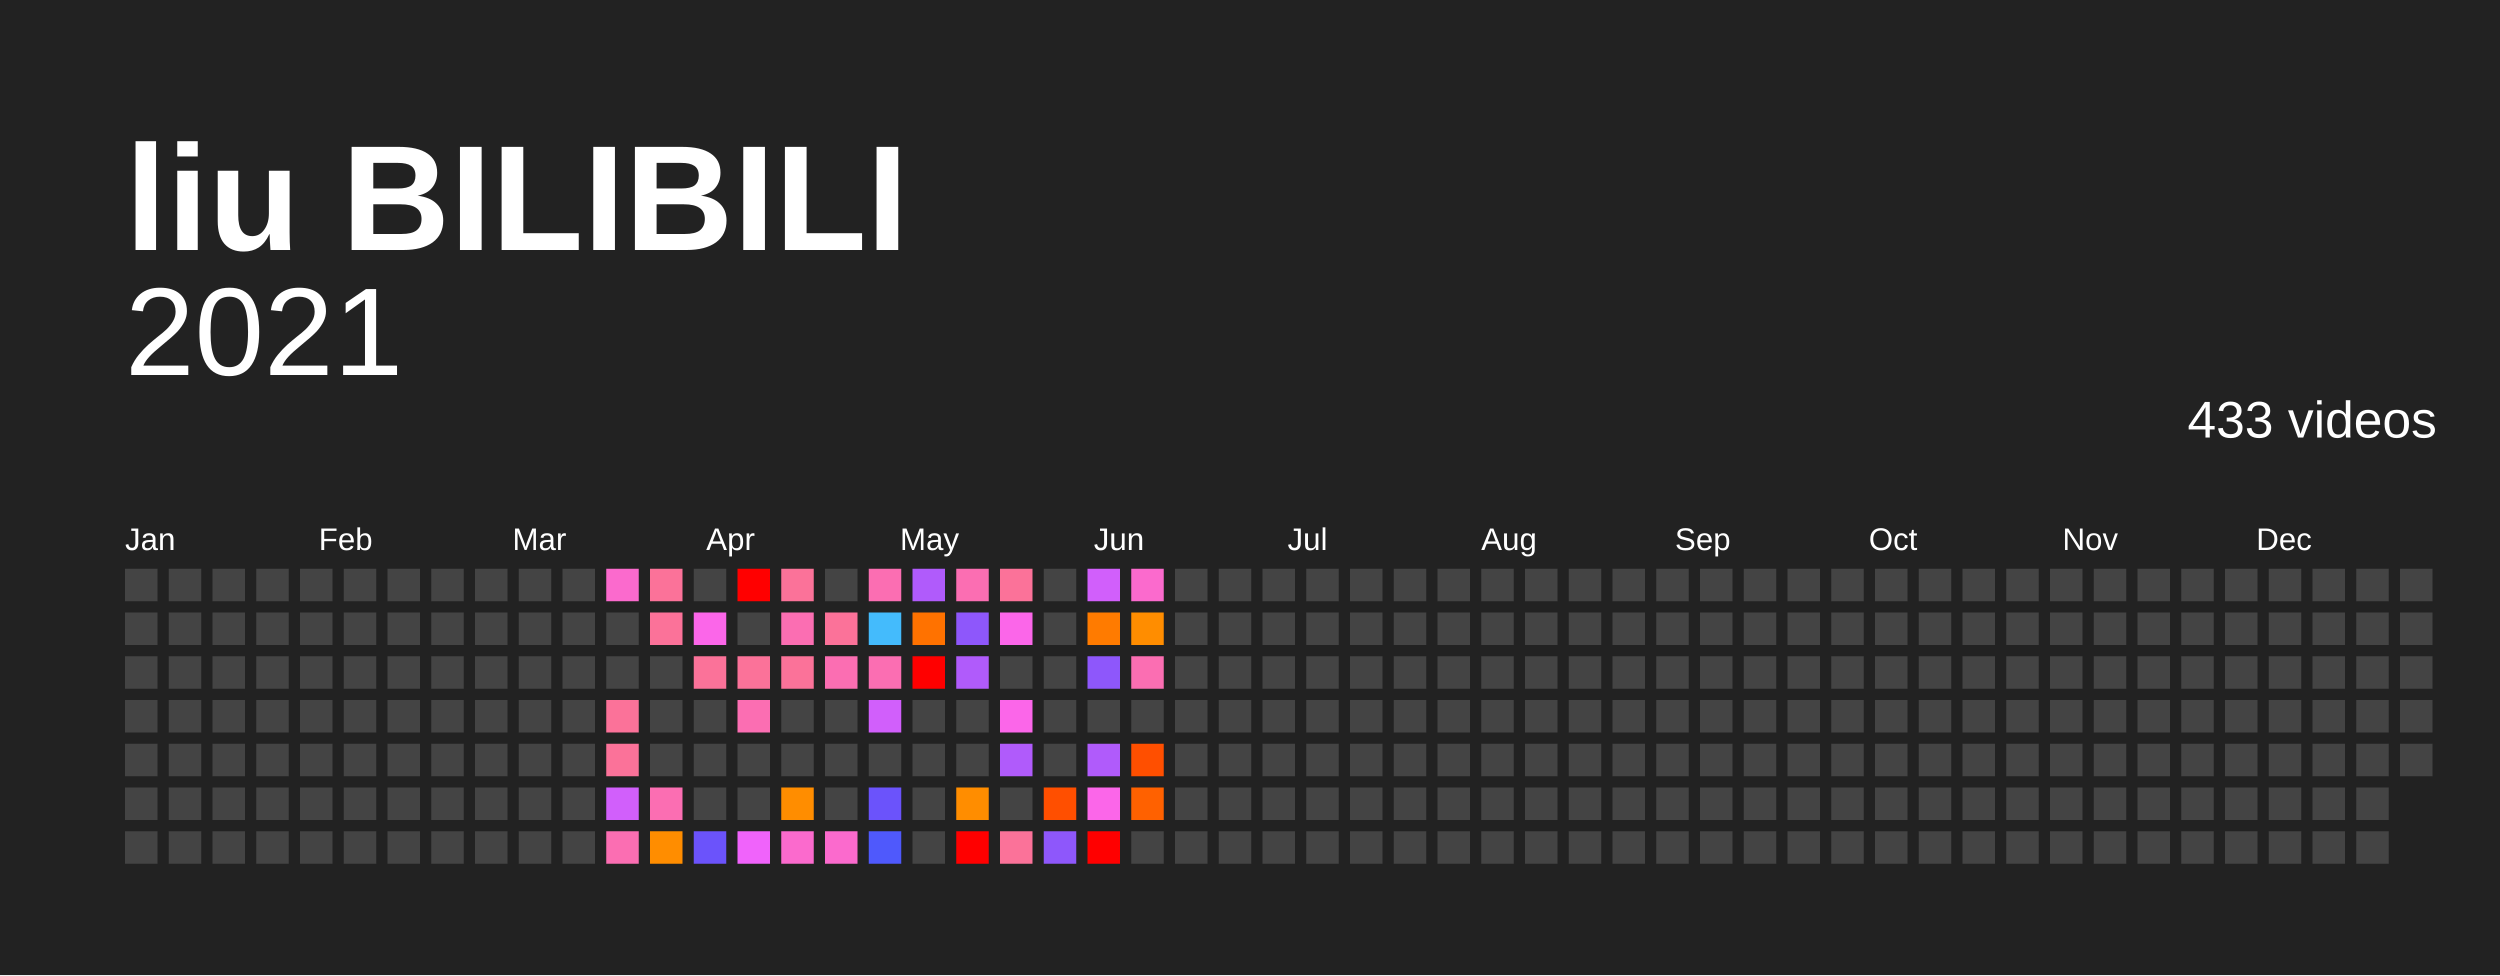
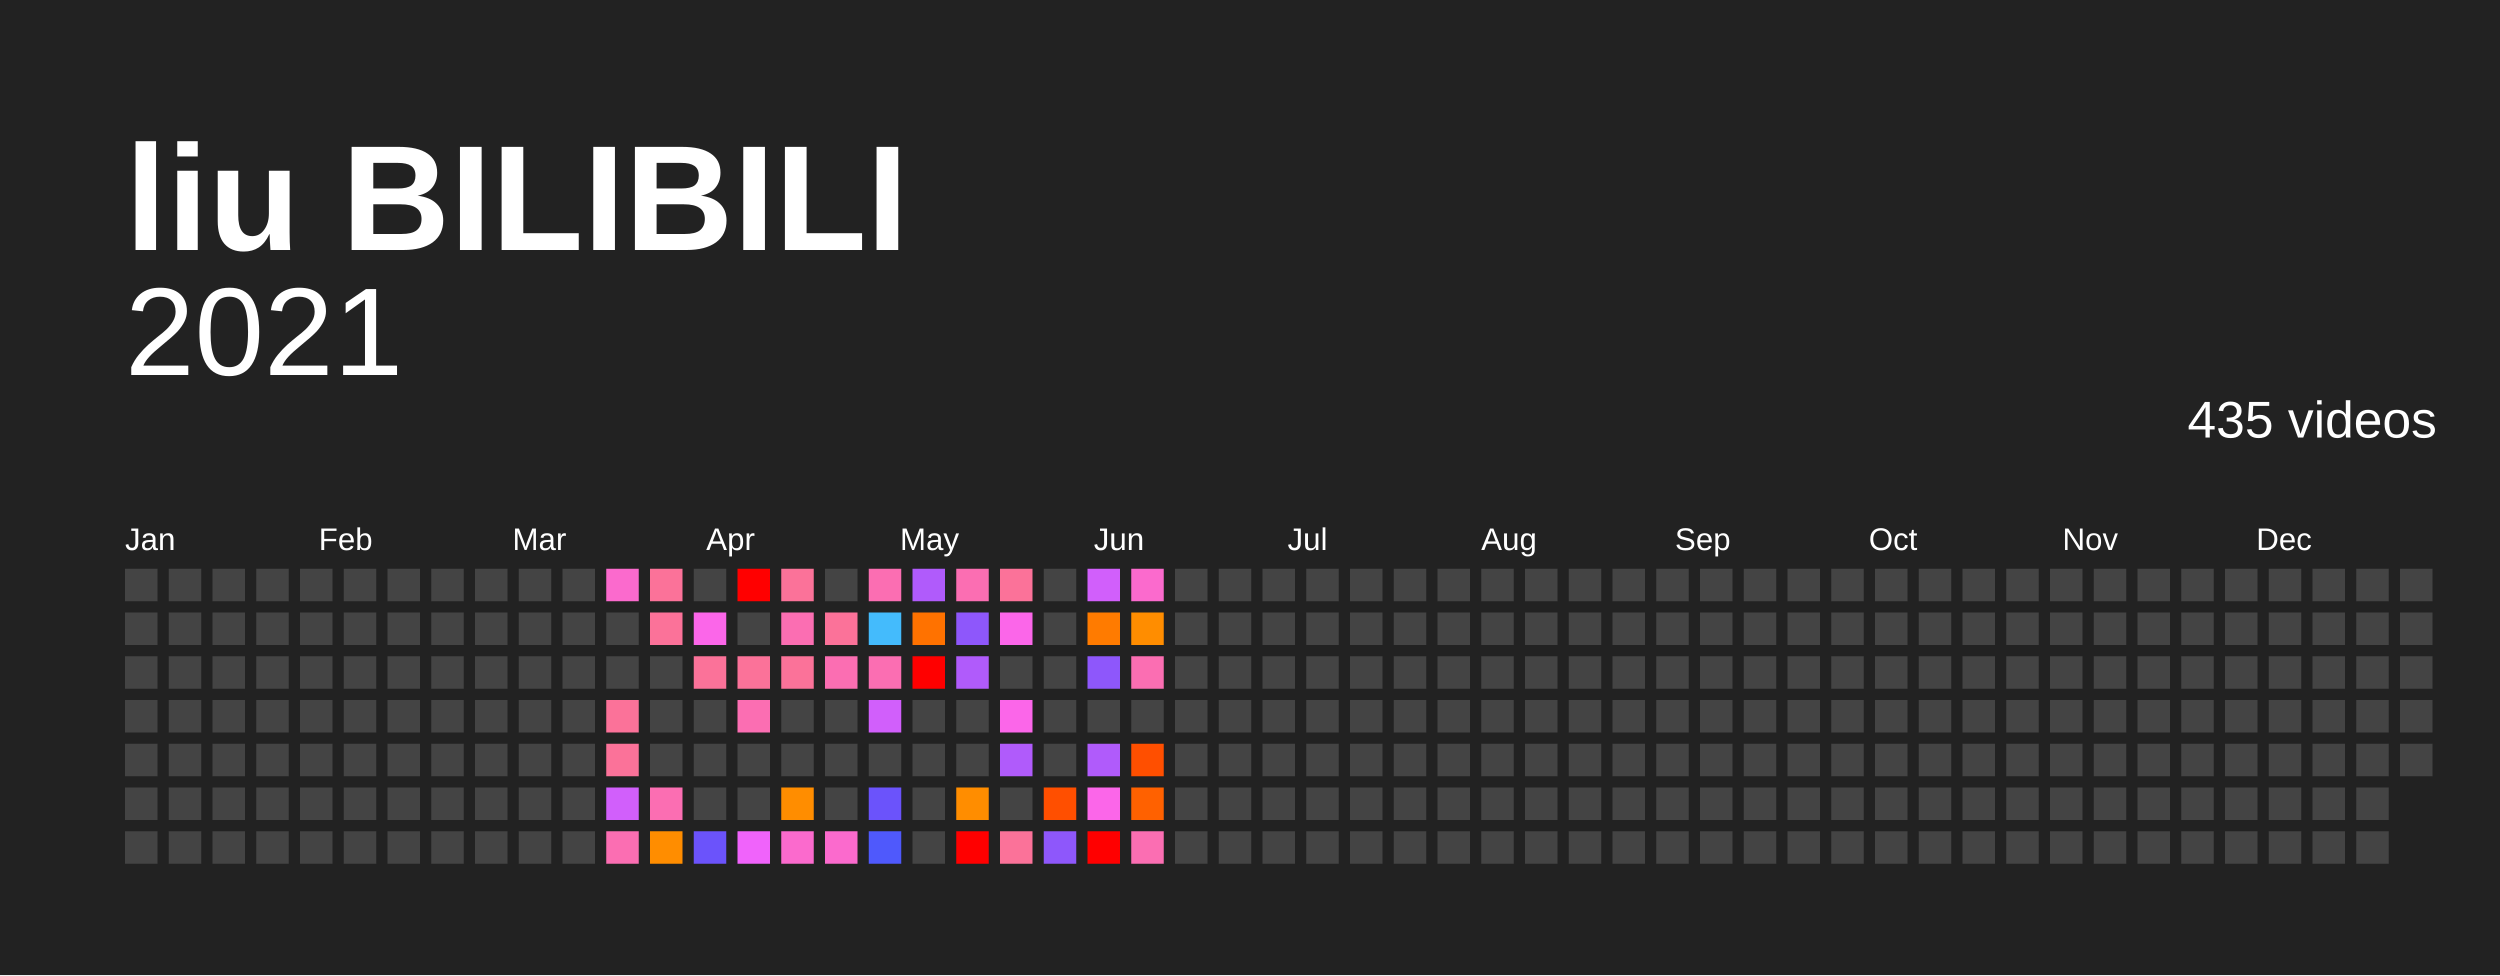
<svg xmlns="http://www.w3.org/2000/svg" baseProfile="full" height="78mm" version="1.1" viewBox="0,0,200,78" width="200mm">
  <defs />
  <rect fill="#222222" height="78" width="200" x="0" y="0" />
  <text fill="#FFFFFF" style="font-size:12px; font-family:Arial; font-weight:bold;" x="10" y="20">liu BILIBILI</text>
  <text alignment-baseline="hanging" fill="#FFFFFF" style="font-size:10.0px; font-family:Arial;" x="10" y="30">2021</text>
-   <text alignment-baseline="hanging" fill="#FFFFFF" style="font-size:4.125px; font-family:Arial;" x="175" y="35">433 videos</text>
+   <text alignment-baseline="hanging" fill="#FFFFFF" style="font-size:4.125px; font-family:Arial;" x="175" y="35">435 videos</text>
  <text fill="#FFFFFF" style="font-size:2.5px; font-family:Arial" x="10.0" y="44">Jan</text>
  <text fill="#FFFFFF" style="font-size:2.5px; font-family:Arial" x="25.5" y="44">Feb</text>
  <text fill="#FFFFFF" style="font-size:2.5px; font-family:Arial" x="41.0" y="44">Mar</text>
  <text fill="#FFFFFF" style="font-size:2.5px; font-family:Arial" x="56.5" y="44">Apr</text>
  <text fill="#FFFFFF" style="font-size:2.5px; font-family:Arial" x="72.0" y="44">May</text>
  <text fill="#FFFFFF" style="font-size:2.5px; font-family:Arial" x="87.5" y="44">Jun</text>
  <text fill="#FFFFFF" style="font-size:2.5px; font-family:Arial" x="103.0" y="44">Jul</text>
  <text fill="#FFFFFF" style="font-size:2.5px; font-family:Arial" x="118.5" y="44">Aug</text>
  <text fill="#FFFFFF" style="font-size:2.5px; font-family:Arial" x="134.0" y="44">Sep</text>
  <text fill="#FFFFFF" style="font-size:2.5px; font-family:Arial" x="149.5" y="44">Oct</text>
  <text fill="#FFFFFF" style="font-size:2.5px; font-family:Arial" x="165.0" y="44">Nov</text>
  <text fill="#FFFFFF" style="font-size:2.5px; font-family:Arial" x="180.5" y="44">Dec</text>
  <rect fill="#444444" height="2.6" width="2.6" x="10.0" y="45.5" />
  <rect fill="#444444" height="2.6" width="2.6" x="10.0" y="49.0" />
  <rect fill="#444444" height="2.6" width="2.6" x="10.0" y="52.5" />
  <rect fill="#444444" height="2.6" width="2.6" x="10.0" y="56.0" />
  <rect fill="#444444" height="2.6" width="2.6" x="10.0" y="59.5" />
  <rect fill="#444444" height="2.6" width="2.6" x="10.0" y="63.0" />
  <rect fill="#444444" height="2.6" width="2.6" x="10.0" y="66.5" />
  <rect fill="#444444" height="2.6" width="2.6" x="13.5" y="45.5" />
  <rect fill="#444444" height="2.6" width="2.6" x="13.5" y="49.0" />
  <rect fill="#444444" height="2.6" width="2.6" x="13.5" y="52.5" />
  <rect fill="#444444" height="2.6" width="2.6" x="13.5" y="56.0" />
  <rect fill="#444444" height="2.6" width="2.6" x="13.5" y="59.5" />
  <rect fill="#444444" height="2.6" width="2.6" x="13.5" y="63.0" />
  <rect fill="#444444" height="2.6" width="2.6" x="13.5" y="66.5" />
  <rect fill="#444444" height="2.6" width="2.6" x="17.0" y="45.5" />
  <rect fill="#444444" height="2.6" width="2.6" x="17.0" y="49.0" />
  <rect fill="#444444" height="2.6" width="2.6" x="17.0" y="52.5" />
  <rect fill="#444444" height="2.6" width="2.6" x="17.0" y="56.0" />
  <rect fill="#444444" height="2.6" width="2.6" x="17.0" y="59.5" />
  <rect fill="#444444" height="2.6" width="2.6" x="17.0" y="63.0" />
  <rect fill="#444444" height="2.6" width="2.6" x="17.0" y="66.5" />
  <rect fill="#444444" height="2.6" width="2.6" x="20.5" y="45.5" />
  <rect fill="#444444" height="2.6" width="2.6" x="20.5" y="49.0" />
  <rect fill="#444444" height="2.6" width="2.6" x="20.5" y="52.5" />
  <rect fill="#444444" height="2.6" width="2.6" x="20.5" y="56.0" />
  <rect fill="#444444" height="2.6" width="2.6" x="20.5" y="59.5" />
  <rect fill="#444444" height="2.6" width="2.6" x="20.5" y="63.0" />
  <rect fill="#444444" height="2.6" width="2.6" x="20.5" y="66.5" />
  <rect fill="#444444" height="2.6" width="2.6" x="24.0" y="45.5" />
  <rect fill="#444444" height="2.6" width="2.6" x="24.0" y="49.0" />
  <rect fill="#444444" height="2.6" width="2.6" x="24.0" y="52.5" />
  <rect fill="#444444" height="2.6" width="2.6" x="24.0" y="56.0" />
  <rect fill="#444444" height="2.6" width="2.6" x="24.0" y="59.5" />
  <rect fill="#444444" height="2.6" width="2.6" x="24.0" y="63.0" />
  <rect fill="#444444" height="2.6" width="2.6" x="24.0" y="66.5" />
  <rect fill="#444444" height="2.6" width="2.6" x="27.5" y="45.5" />
  <rect fill="#444444" height="2.6" width="2.6" x="27.5" y="49.0" />
  <rect fill="#444444" height="2.6" width="2.6" x="27.5" y="52.5" />
  <rect fill="#444444" height="2.6" width="2.6" x="27.5" y="56.0" />
  <rect fill="#444444" height="2.6" width="2.6" x="27.5" y="59.5" />
  <rect fill="#444444" height="2.6" width="2.6" x="27.5" y="63.0" />
  <rect fill="#444444" height="2.6" width="2.6" x="27.5" y="66.5" />
  <rect fill="#444444" height="2.6" width="2.6" x="31.0" y="45.5" />
  <rect fill="#444444" height="2.6" width="2.6" x="31.0" y="49.0" />
  <rect fill="#444444" height="2.6" width="2.6" x="31.0" y="52.5" />
  <rect fill="#444444" height="2.6" width="2.6" x="31.0" y="56.0" />
  <rect fill="#444444" height="2.6" width="2.6" x="31.0" y="59.5" />
  <rect fill="#444444" height="2.6" width="2.6" x="31.0" y="63.0" />
  <rect fill="#444444" height="2.6" width="2.6" x="31.0" y="66.5" />
  <rect fill="#444444" height="2.6" width="2.6" x="34.5" y="45.5" />
  <rect fill="#444444" height="2.6" width="2.6" x="34.5" y="49.0" />
  <rect fill="#444444" height="2.6" width="2.6" x="34.5" y="52.5" />
  <rect fill="#444444" height="2.6" width="2.6" x="34.5" y="56.0" />
  <rect fill="#444444" height="2.6" width="2.6" x="34.5" y="59.5" />
  <rect fill="#444444" height="2.6" width="2.6" x="34.5" y="63.0" />
  <rect fill="#444444" height="2.6" width="2.6" x="34.5" y="66.5" />
  <rect fill="#444444" height="2.6" width="2.6" x="38.0" y="45.5" />
  <rect fill="#444444" height="2.6" width="2.6" x="38.0" y="49.0" />
  <rect fill="#444444" height="2.6" width="2.6" x="38.0" y="52.5" />
  <rect fill="#444444" height="2.6" width="2.6" x="38.0" y="56.0" />
  <rect fill="#444444" height="2.6" width="2.6" x="38.0" y="59.5" />
  <rect fill="#444444" height="2.6" width="2.6" x="38.0" y="63.0" />
  <rect fill="#444444" height="2.6" width="2.6" x="38.0" y="66.5" />
  <rect fill="#444444" height="2.6" width="2.6" x="41.5" y="45.5" />
  <rect fill="#444444" height="2.6" width="2.6" x="41.5" y="49.0" />
  <rect fill="#444444" height="2.6" width="2.6" x="41.5" y="52.5" />
  <rect fill="#444444" height="2.6" width="2.6" x="41.5" y="56.0" />
  <rect fill="#444444" height="2.6" width="2.6" x="41.5" y="59.5" />
  <rect fill="#444444" height="2.6" width="2.6" x="41.5" y="63.0" />
  <rect fill="#444444" height="2.6" width="2.6" x="41.5" y="66.5" />
  <rect fill="#444444" height="2.6" width="2.6" x="45.0" y="45.5" />
  <rect fill="#444444" height="2.6" width="2.6" x="45.0" y="49.0" />
  <rect fill="#444444" height="2.6" width="2.6" x="45.0" y="52.5" />
  <rect fill="#444444" height="2.6" width="2.6" x="45.0" y="56.0" />
  <rect fill="#444444" height="2.6" width="2.6" x="45.0" y="59.5" />
  <rect fill="#444444" height="2.6" width="2.6" x="45.0" y="63.0" />
  <rect fill="#444444" height="2.6" width="2.6" x="45.0" y="66.5" />
  <rect fill="#fb6acd" height="2.6" width="2.6" x="48.5" y="45.5" />
  <rect fill="#444444" height="2.6" width="2.6" x="48.5" y="49.0" />
  <rect fill="#444444" height="2.6" width="2.6" x="48.5" y="52.5" />
  <rect fill="#fb7299" height="2.6" width="2.6" x="48.5" y="56.0" />
  <rect fill="#fb7299" height="2.6" width="2.6" x="48.5" y="59.5" />
  <rect fill="#d15ffb" height="2.6" width="2.6" x="48.5" y="63.0" />
  <rect fill="#fb6eb2" height="2.6" width="2.6" x="48.5" y="66.5" />
  <rect fill="#fb7299" height="2.6" width="2.6" x="52.0" y="45.5" />
  <rect fill="#fb7299" height="2.6" width="2.6" x="52.0" y="49.0" />
  <rect fill="#444444" height="2.6" width="2.6" x="52.0" y="52.5" />
  <rect fill="#444444" height="2.6" width="2.6" x="52.0" y="56.0" />
  <rect fill="#444444" height="2.6" width="2.6" x="52.0" y="59.5" />
  <rect fill="#fb6eb2" height="2.6" width="2.6" x="52.0" y="63.0" />
  <rect fill="#ff8d00" height="2.6" width="2.6" x="52.0" y="66.5" />
  <rect fill="#444444" height="2.6" width="2.6" x="55.5" y="45.5" />
  <rect fill="#fb66e9" height="2.6" width="2.6" x="55.5" y="49.0" />
  <rect fill="#fb7299" height="2.6" width="2.6" x="55.5" y="52.5" />
  <rect fill="#444444" height="2.6" width="2.6" x="55.5" y="56.0" />
  <rect fill="#444444" height="2.6" width="2.6" x="55.5" y="59.5" />
  <rect fill="#444444" height="2.6" width="2.6" x="55.5" y="63.0" />
  <rect fill="#6b53fb" height="2.6" width="2.6" x="55.5" y="66.5" />
  <rect fill="red" height="2.6" width="2.6" x="59.0" y="45.5" />
  <rect fill="#444444" height="2.6" width="2.6" x="59.0" y="49.0" />
  <rect fill="#fb7299" height="2.6" width="2.6" x="59.0" y="52.5" />
  <rect fill="#fb6eb2" height="2.6" width="2.6" x="59.0" y="56.0" />
  <rect fill="#444444" height="2.6" width="2.6" x="59.0" y="59.5" />
  <rect fill="#444444" height="2.6" width="2.6" x="59.0" y="63.0" />
  <rect fill="#f063fb" height="2.6" width="2.6" x="59.0" y="66.5" />
  <rect fill="#fb7299" height="2.6" width="2.6" x="62.5" y="45.5" />
  <rect fill="#fb6eb2" height="2.6" width="2.6" x="62.5" y="49.0" />
  <rect fill="#fb7299" height="2.6" width="2.6" x="62.5" y="52.5" />
  <rect fill="#444444" height="2.6" width="2.6" x="62.5" y="56.0" />
  <rect fill="#444444" height="2.6" width="2.6" x="62.5" y="59.5" />
  <rect fill="#ff8d00" height="2.6" width="2.6" x="62.5" y="63.0" />
  <rect fill="#fb6acd" height="2.6" width="2.6" x="62.5" y="66.5" />
  <rect fill="#444444" height="2.6" width="2.6" x="66.0" y="45.5" />
  <rect fill="#fb7299" height="2.6" width="2.6" x="66.0" y="49.0" />
  <rect fill="#fb6eb2" height="2.6" width="2.6" x="66.0" y="52.5" />
  <rect fill="#444444" height="2.6" width="2.6" x="66.0" y="56.0" />
  <rect fill="#444444" height="2.6" width="2.6" x="66.0" y="59.5" />
  <rect fill="#444444" height="2.6" width="2.6" x="66.0" y="63.0" />
  <rect fill="#fb6acd" height="2.6" width="2.6" x="66.0" y="66.5" />
  <rect fill="#fb6eb2" height="2.6" width="2.6" x="69.5" y="45.5" />
  <rect fill="#44bbfc" height="2.6" width="2.6" x="69.5" y="49.0" />
  <rect fill="#fb6eb2" height="2.6" width="2.6" x="69.5" y="52.5" />
  <rect fill="#d15ffb" height="2.6" width="2.6" x="69.5" y="56.0" />
  <rect fill="#444444" height="2.6" width="2.6" x="69.5" y="59.5" />
  <rect fill="#6b53fb" height="2.6" width="2.6" x="69.5" y="63.0" />
  <rect fill="#4f59fc" height="2.6" width="2.6" x="69.5" y="66.5" />
  <rect fill="#b05bfb" height="2.6" width="2.6" x="73.0" y="45.5" />
  <rect fill="#ff7200" height="2.6" width="2.6" x="73.0" y="49.0" />
  <rect fill="red" height="2.6" width="2.6" x="73.0" y="52.5" />
  <rect fill="#444444" height="2.6" width="2.6" x="73.0" y="56.0" />
  <rect fill="#444444" height="2.6" width="2.6" x="73.0" y="59.5" />
  <rect fill="#444444" height="2.6" width="2.6" x="73.0" y="63.0" />
  <rect fill="#444444" height="2.6" width="2.6" x="73.0" y="66.5" />
  <rect fill="#fb6eb2" height="2.6" width="2.6" x="76.5" y="45.5" />
  <rect fill="#8e57fb" height="2.6" width="2.6" x="76.5" y="49.0" />
  <rect fill="#b05bfb" height="2.6" width="2.6" x="76.5" y="52.5" />
  <rect fill="#444444" height="2.6" width="2.6" x="76.5" y="56.0" />
  <rect fill="#444444" height="2.6" width="2.6" x="76.5" y="59.5" />
  <rect fill="#ff8d00" height="2.6" width="2.6" x="76.5" y="63.0" />
  <rect fill="red" height="2.6" width="2.6" x="76.5" y="66.5" />
  <rect fill="#fb7299" height="2.6" width="2.6" x="80.0" y="45.5" />
  <rect fill="#fb66e9" height="2.6" width="2.6" x="80.0" y="49.0" />
  <rect fill="#444444" height="2.6" width="2.6" x="80.0" y="52.5" />
  <rect fill="#fb66e9" height="2.6" width="2.6" x="80.0" y="56.0" />
  <rect fill="#b05bfb" height="2.6" width="2.6" x="80.0" y="59.5" />
  <rect fill="#444444" height="2.6" width="2.6" x="80.0" y="63.0" />
  <rect fill="#fb7299" height="2.6" width="2.6" x="80.0" y="66.5" />
  <rect fill="#444444" height="2.6" width="2.6" x="83.5" y="45.5" />
  <rect fill="#444444" height="2.6" width="2.6" x="83.5" y="49.0" />
  <rect fill="#444444" height="2.6" width="2.6" x="83.5" y="52.5" />
  <rect fill="#444444" height="2.6" width="2.6" x="83.5" y="56.0" />
  <rect fill="#444444" height="2.6" width="2.6" x="83.5" y="59.5" />
  <rect fill="#ff4f00" height="2.6" width="2.6" x="83.5" y="63.0" />
  <rect fill="#8e57fb" height="2.6" width="2.6" x="83.5" y="66.5" />
  <rect fill="#d15ffb" height="2.6" width="2.6" x="87.0" y="45.5" />
  <rect fill="#ff7b00" height="2.6" width="2.6" x="87.0" y="49.0" />
  <rect fill="#8e57fb" height="2.6" width="2.6" x="87.0" y="52.5" />
  <rect fill="#444444" height="2.6" width="2.6" x="87.0" y="56.0" />
  <rect fill="#b05bfb" height="2.6" width="2.6" x="87.0" y="59.5" />
  <rect fill="#fb66e9" height="2.6" width="2.6" x="87.0" y="63.0" />
  <rect fill="red" height="2.6" width="2.6" x="87.0" y="66.5" />
  <rect fill="#fb6acd" height="2.6" width="2.6" x="90.5" y="45.5" />
  <rect fill="#ff8d00" height="2.6" width="2.6" x="90.5" y="49.0" />
  <rect fill="#fb6eb2" height="2.6" width="2.6" x="90.5" y="52.5" />
  <rect fill="#444444" height="2.6" width="2.6" x="90.5" y="56.0" />
  <rect fill="#ff4f00" height="2.6" width="2.6" x="90.5" y="59.5" />
  <rect fill="#ff6100" height="2.6" width="2.6" x="90.5" y="63.0" />
-   <rect fill="#444444" height="2.6" width="2.6" x="90.5" y="66.5" />
+   <rect fill="#fb6eb2" height="2.6" width="2.6" x="90.5" y="66.5" />
  <rect fill="#444444" height="2.6" width="2.6" x="94.0" y="45.5" />
  <rect fill="#444444" height="2.6" width="2.6" x="94.0" y="49.0" />
  <rect fill="#444444" height="2.6" width="2.6" x="94.0" y="52.5" />
  <rect fill="#444444" height="2.6" width="2.6" x="94.0" y="56.0" />
  <rect fill="#444444" height="2.6" width="2.6" x="94.0" y="59.5" />
  <rect fill="#444444" height="2.6" width="2.6" x="94.0" y="63.0" />
  <rect fill="#444444" height="2.6" width="2.6" x="94.0" y="66.5" />
  <rect fill="#444444" height="2.6" width="2.6" x="97.5" y="45.5" />
  <rect fill="#444444" height="2.6" width="2.6" x="97.5" y="49.0" />
  <rect fill="#444444" height="2.6" width="2.6" x="97.5" y="52.5" />
  <rect fill="#444444" height="2.6" width="2.6" x="97.5" y="56.0" />
  <rect fill="#444444" height="2.6" width="2.6" x="97.5" y="59.5" />
  <rect fill="#444444" height="2.6" width="2.6" x="97.5" y="63.0" />
  <rect fill="#444444" height="2.6" width="2.6" x="97.5" y="66.5" />
  <rect fill="#444444" height="2.6" width="2.6" x="101.0" y="45.5" />
  <rect fill="#444444" height="2.6" width="2.6" x="101.0" y="49.0" />
  <rect fill="#444444" height="2.6" width="2.6" x="101.0" y="52.5" />
  <rect fill="#444444" height="2.6" width="2.6" x="101.0" y="56.0" />
  <rect fill="#444444" height="2.6" width="2.6" x="101.0" y="59.5" />
  <rect fill="#444444" height="2.6" width="2.6" x="101.0" y="63.0" />
  <rect fill="#444444" height="2.6" width="2.6" x="101.0" y="66.5" />
  <rect fill="#444444" height="2.6" width="2.6" x="104.5" y="45.5" />
  <rect fill="#444444" height="2.6" width="2.6" x="104.5" y="49.0" />
  <rect fill="#444444" height="2.6" width="2.6" x="104.5" y="52.5" />
  <rect fill="#444444" height="2.6" width="2.6" x="104.5" y="56.0" />
  <rect fill="#444444" height="2.6" width="2.6" x="104.5" y="59.5" />
  <rect fill="#444444" height="2.6" width="2.6" x="104.5" y="63.0" />
  <rect fill="#444444" height="2.6" width="2.6" x="104.5" y="66.5" />
  <rect fill="#444444" height="2.6" width="2.6" x="108.0" y="45.5" />
  <rect fill="#444444" height="2.6" width="2.6" x="108.0" y="49.0" />
  <rect fill="#444444" height="2.6" width="2.6" x="108.0" y="52.5" />
  <rect fill="#444444" height="2.6" width="2.6" x="108.0" y="56.0" />
  <rect fill="#444444" height="2.6" width="2.6" x="108.0" y="59.5" />
  <rect fill="#444444" height="2.6" width="2.6" x="108.0" y="63.0" />
  <rect fill="#444444" height="2.6" width="2.6" x="108.0" y="66.5" />
  <rect fill="#444444" height="2.6" width="2.6" x="111.5" y="45.5" />
  <rect fill="#444444" height="2.6" width="2.6" x="111.5" y="49.0" />
  <rect fill="#444444" height="2.6" width="2.6" x="111.5" y="52.5" />
  <rect fill="#444444" height="2.6" width="2.6" x="111.5" y="56.0" />
  <rect fill="#444444" height="2.6" width="2.6" x="111.5" y="59.5" />
  <rect fill="#444444" height="2.6" width="2.6" x="111.5" y="63.0" />
  <rect fill="#444444" height="2.6" width="2.6" x="111.5" y="66.5" />
  <rect fill="#444444" height="2.6" width="2.6" x="115.0" y="45.5" />
  <rect fill="#444444" height="2.6" width="2.6" x="115.0" y="49.0" />
  <rect fill="#444444" height="2.6" width="2.6" x="115.0" y="52.5" />
  <rect fill="#444444" height="2.6" width="2.6" x="115.0" y="56.0" />
  <rect fill="#444444" height="2.6" width="2.6" x="115.0" y="59.5" />
  <rect fill="#444444" height="2.6" width="2.6" x="115.0" y="63.0" />
  <rect fill="#444444" height="2.6" width="2.6" x="115.0" y="66.5" />
  <rect fill="#444444" height="2.6" width="2.6" x="118.5" y="45.5" />
  <rect fill="#444444" height="2.6" width="2.6" x="118.5" y="49.0" />
  <rect fill="#444444" height="2.6" width="2.6" x="118.5" y="52.5" />
  <rect fill="#444444" height="2.6" width="2.6" x="118.5" y="56.0" />
  <rect fill="#444444" height="2.6" width="2.6" x="118.5" y="59.5" />
  <rect fill="#444444" height="2.6" width="2.6" x="118.5" y="63.0" />
  <rect fill="#444444" height="2.6" width="2.6" x="118.5" y="66.5" />
  <rect fill="#444444" height="2.6" width="2.6" x="122.0" y="45.5" />
  <rect fill="#444444" height="2.6" width="2.6" x="122.0" y="49.0" />
  <rect fill="#444444" height="2.6" width="2.6" x="122.0" y="52.5" />
  <rect fill="#444444" height="2.6" width="2.6" x="122.0" y="56.0" />
  <rect fill="#444444" height="2.6" width="2.6" x="122.0" y="59.5" />
  <rect fill="#444444" height="2.6" width="2.6" x="122.0" y="63.0" />
  <rect fill="#444444" height="2.6" width="2.6" x="122.0" y="66.5" />
  <rect fill="#444444" height="2.6" width="2.6" x="125.5" y="45.5" />
  <rect fill="#444444" height="2.6" width="2.6" x="125.5" y="49.0" />
  <rect fill="#444444" height="2.6" width="2.6" x="125.5" y="52.5" />
  <rect fill="#444444" height="2.6" width="2.6" x="125.5" y="56.0" />
  <rect fill="#444444" height="2.6" width="2.6" x="125.5" y="59.5" />
  <rect fill="#444444" height="2.6" width="2.6" x="125.5" y="63.0" />
  <rect fill="#444444" height="2.6" width="2.6" x="125.5" y="66.5" />
  <rect fill="#444444" height="2.6" width="2.6" x="129.0" y="45.5" />
  <rect fill="#444444" height="2.6" width="2.6" x="129.0" y="49.0" />
  <rect fill="#444444" height="2.6" width="2.6" x="129.0" y="52.5" />
  <rect fill="#444444" height="2.6" width="2.6" x="129.0" y="56.0" />
  <rect fill="#444444" height="2.6" width="2.6" x="129.0" y="59.5" />
  <rect fill="#444444" height="2.6" width="2.6" x="129.0" y="63.0" />
  <rect fill="#444444" height="2.6" width="2.6" x="129.0" y="66.5" />
  <rect fill="#444444" height="2.6" width="2.6" x="132.5" y="45.5" />
  <rect fill="#444444" height="2.6" width="2.6" x="132.5" y="49.0" />
  <rect fill="#444444" height="2.6" width="2.6" x="132.5" y="52.5" />
  <rect fill="#444444" height="2.6" width="2.6" x="132.5" y="56.0" />
  <rect fill="#444444" height="2.6" width="2.6" x="132.5" y="59.5" />
  <rect fill="#444444" height="2.6" width="2.6" x="132.5" y="63.0" />
  <rect fill="#444444" height="2.6" width="2.6" x="132.5" y="66.5" />
  <rect fill="#444444" height="2.6" width="2.6" x="136.0" y="45.5" />
  <rect fill="#444444" height="2.6" width="2.6" x="136.0" y="49.0" />
  <rect fill="#444444" height="2.6" width="2.6" x="136.0" y="52.5" />
  <rect fill="#444444" height="2.6" width="2.6" x="136.0" y="56.0" />
  <rect fill="#444444" height="2.6" width="2.6" x="136.0" y="59.5" />
  <rect fill="#444444" height="2.6" width="2.6" x="136.0" y="63.0" />
  <rect fill="#444444" height="2.6" width="2.6" x="136.0" y="66.5" />
  <rect fill="#444444" height="2.6" width="2.6" x="139.5" y="45.5" />
  <rect fill="#444444" height="2.6" width="2.6" x="139.5" y="49.0" />
  <rect fill="#444444" height="2.6" width="2.6" x="139.5" y="52.5" />
  <rect fill="#444444" height="2.6" width="2.6" x="139.5" y="56.0" />
  <rect fill="#444444" height="2.6" width="2.6" x="139.5" y="59.5" />
  <rect fill="#444444" height="2.6" width="2.6" x="139.5" y="63.0" />
  <rect fill="#444444" height="2.6" width="2.6" x="139.5" y="66.5" />
  <rect fill="#444444" height="2.6" width="2.6" x="143.0" y="45.5" />
  <rect fill="#444444" height="2.6" width="2.6" x="143.0" y="49.0" />
  <rect fill="#444444" height="2.6" width="2.6" x="143.0" y="52.5" />
  <rect fill="#444444" height="2.6" width="2.6" x="143.0" y="56.0" />
  <rect fill="#444444" height="2.6" width="2.6" x="143.0" y="59.5" />
  <rect fill="#444444" height="2.6" width="2.6" x="143.0" y="63.0" />
  <rect fill="#444444" height="2.6" width="2.6" x="143.0" y="66.5" />
  <rect fill="#444444" height="2.6" width="2.6" x="146.5" y="45.5" />
  <rect fill="#444444" height="2.6" width="2.6" x="146.5" y="49.0" />
  <rect fill="#444444" height="2.6" width="2.6" x="146.5" y="52.5" />
  <rect fill="#444444" height="2.6" width="2.6" x="146.5" y="56.0" />
  <rect fill="#444444" height="2.6" width="2.6" x="146.5" y="59.5" />
  <rect fill="#444444" height="2.6" width="2.6" x="146.5" y="63.0" />
  <rect fill="#444444" height="2.6" width="2.6" x="146.5" y="66.5" />
  <rect fill="#444444" height="2.6" width="2.6" x="150.0" y="45.5" />
  <rect fill="#444444" height="2.6" width="2.6" x="150.0" y="49.0" />
  <rect fill="#444444" height="2.6" width="2.6" x="150.0" y="52.5" />
  <rect fill="#444444" height="2.6" width="2.6" x="150.0" y="56.0" />
  <rect fill="#444444" height="2.6" width="2.6" x="150.0" y="59.5" />
  <rect fill="#444444" height="2.6" width="2.6" x="150.0" y="63.0" />
  <rect fill="#444444" height="2.6" width="2.6" x="150.0" y="66.5" />
  <rect fill="#444444" height="2.6" width="2.6" x="153.5" y="45.5" />
  <rect fill="#444444" height="2.6" width="2.6" x="153.5" y="49.0" />
  <rect fill="#444444" height="2.6" width="2.6" x="153.5" y="52.5" />
  <rect fill="#444444" height="2.6" width="2.6" x="153.5" y="56.0" />
  <rect fill="#444444" height="2.6" width="2.6" x="153.5" y="59.5" />
  <rect fill="#444444" height="2.6" width="2.6" x="153.5" y="63.0" />
  <rect fill="#444444" height="2.6" width="2.6" x="153.5" y="66.5" />
  <rect fill="#444444" height="2.6" width="2.6" x="157.0" y="45.5" />
  <rect fill="#444444" height="2.6" width="2.6" x="157.0" y="49.0" />
  <rect fill="#444444" height="2.6" width="2.6" x="157.0" y="52.5" />
  <rect fill="#444444" height="2.6" width="2.6" x="157.0" y="56.0" />
  <rect fill="#444444" height="2.6" width="2.6" x="157.0" y="59.5" />
  <rect fill="#444444" height="2.6" width="2.6" x="157.0" y="63.0" />
  <rect fill="#444444" height="2.6" width="2.6" x="157.0" y="66.5" />
  <rect fill="#444444" height="2.6" width="2.6" x="160.5" y="45.5" />
  <rect fill="#444444" height="2.6" width="2.6" x="160.5" y="49.0" />
  <rect fill="#444444" height="2.6" width="2.6" x="160.5" y="52.5" />
  <rect fill="#444444" height="2.6" width="2.6" x="160.5" y="56.0" />
  <rect fill="#444444" height="2.6" width="2.6" x="160.5" y="59.5" />
  <rect fill="#444444" height="2.6" width="2.6" x="160.5" y="63.0" />
  <rect fill="#444444" height="2.6" width="2.6" x="160.5" y="66.5" />
  <rect fill="#444444" height="2.6" width="2.6" x="164.0" y="45.5" />
  <rect fill="#444444" height="2.6" width="2.6" x="164.0" y="49.0" />
  <rect fill="#444444" height="2.6" width="2.6" x="164.0" y="52.5" />
  <rect fill="#444444" height="2.6" width="2.6" x="164.0" y="56.0" />
  <rect fill="#444444" height="2.6" width="2.6" x="164.0" y="59.5" />
  <rect fill="#444444" height="2.6" width="2.6" x="164.0" y="63.0" />
  <rect fill="#444444" height="2.6" width="2.6" x="164.0" y="66.5" />
  <rect fill="#444444" height="2.6" width="2.6" x="167.5" y="45.5" />
  <rect fill="#444444" height="2.6" width="2.6" x="167.5" y="49.0" />
  <rect fill="#444444" height="2.6" width="2.6" x="167.5" y="52.5" />
  <rect fill="#444444" height="2.6" width="2.6" x="167.5" y="56.0" />
  <rect fill="#444444" height="2.6" width="2.6" x="167.5" y="59.5" />
  <rect fill="#444444" height="2.6" width="2.6" x="167.5" y="63.0" />
  <rect fill="#444444" height="2.6" width="2.6" x="167.5" y="66.5" />
  <rect fill="#444444" height="2.6" width="2.6" x="171.0" y="45.5" />
  <rect fill="#444444" height="2.6" width="2.6" x="171.0" y="49.0" />
  <rect fill="#444444" height="2.6" width="2.6" x="171.0" y="52.5" />
  <rect fill="#444444" height="2.6" width="2.6" x="171.0" y="56.0" />
  <rect fill="#444444" height="2.6" width="2.6" x="171.0" y="59.5" />
  <rect fill="#444444" height="2.6" width="2.6" x="171.0" y="63.0" />
  <rect fill="#444444" height="2.6" width="2.6" x="171.0" y="66.5" />
  <rect fill="#444444" height="2.6" width="2.6" x="174.5" y="45.5" />
  <rect fill="#444444" height="2.6" width="2.6" x="174.5" y="49.0" />
  <rect fill="#444444" height="2.6" width="2.6" x="174.5" y="52.5" />
  <rect fill="#444444" height="2.6" width="2.6" x="174.5" y="56.0" />
  <rect fill="#444444" height="2.6" width="2.6" x="174.5" y="59.5" />
  <rect fill="#444444" height="2.6" width="2.6" x="174.5" y="63.0" />
  <rect fill="#444444" height="2.6" width="2.6" x="174.5" y="66.5" />
  <rect fill="#444444" height="2.6" width="2.6" x="178.0" y="45.5" />
  <rect fill="#444444" height="2.6" width="2.6" x="178.0" y="49.0" />
  <rect fill="#444444" height="2.6" width="2.6" x="178.0" y="52.5" />
  <rect fill="#444444" height="2.6" width="2.6" x="178.0" y="56.0" />
  <rect fill="#444444" height="2.6" width="2.6" x="178.0" y="59.5" />
  <rect fill="#444444" height="2.6" width="2.6" x="178.0" y="63.0" />
  <rect fill="#444444" height="2.6" width="2.6" x="178.0" y="66.5" />
  <rect fill="#444444" height="2.6" width="2.6" x="181.5" y="45.5" />
  <rect fill="#444444" height="2.6" width="2.6" x="181.5" y="49.0" />
  <rect fill="#444444" height="2.6" width="2.6" x="181.5" y="52.5" />
  <rect fill="#444444" height="2.6" width="2.6" x="181.5" y="56.0" />
  <rect fill="#444444" height="2.6" width="2.6" x="181.5" y="59.5" />
  <rect fill="#444444" height="2.6" width="2.6" x="181.5" y="63.0" />
  <rect fill="#444444" height="2.6" width="2.6" x="181.5" y="66.5" />
  <rect fill="#444444" height="2.6" width="2.6" x="185.0" y="45.5" />
  <rect fill="#444444" height="2.6" width="2.6" x="185.0" y="49.0" />
  <rect fill="#444444" height="2.6" width="2.6" x="185.0" y="52.5" />
  <rect fill="#444444" height="2.6" width="2.6" x="185.0" y="56.0" />
  <rect fill="#444444" height="2.6" width="2.6" x="185.0" y="59.5" />
  <rect fill="#444444" height="2.6" width="2.6" x="185.0" y="63.0" />
  <rect fill="#444444" height="2.6" width="2.6" x="185.0" y="66.5" />
  <rect fill="#444444" height="2.6" width="2.6" x="188.5" y="45.5" />
  <rect fill="#444444" height="2.6" width="2.6" x="188.5" y="49.0" />
  <rect fill="#444444" height="2.6" width="2.6" x="188.5" y="52.5" />
  <rect fill="#444444" height="2.6" width="2.6" x="188.5" y="56.0" />
  <rect fill="#444444" height="2.6" width="2.6" x="188.5" y="59.5" />
  <rect fill="#444444" height="2.6" width="2.6" x="188.5" y="63.0" />
  <rect fill="#444444" height="2.6" width="2.6" x="188.5" y="66.5" />
  <rect fill="#444444" height="2.6" width="2.6" x="192.0" y="45.5" />
  <rect fill="#444444" height="2.6" width="2.6" x="192.0" y="49.0" />
  <rect fill="#444444" height="2.6" width="2.6" x="192.0" y="52.5" />
  <rect fill="#444444" height="2.6" width="2.6" x="192.0" y="56.0" />
  <rect fill="#444444" height="2.6" width="2.6" x="192.0" y="59.5" />
</svg>
